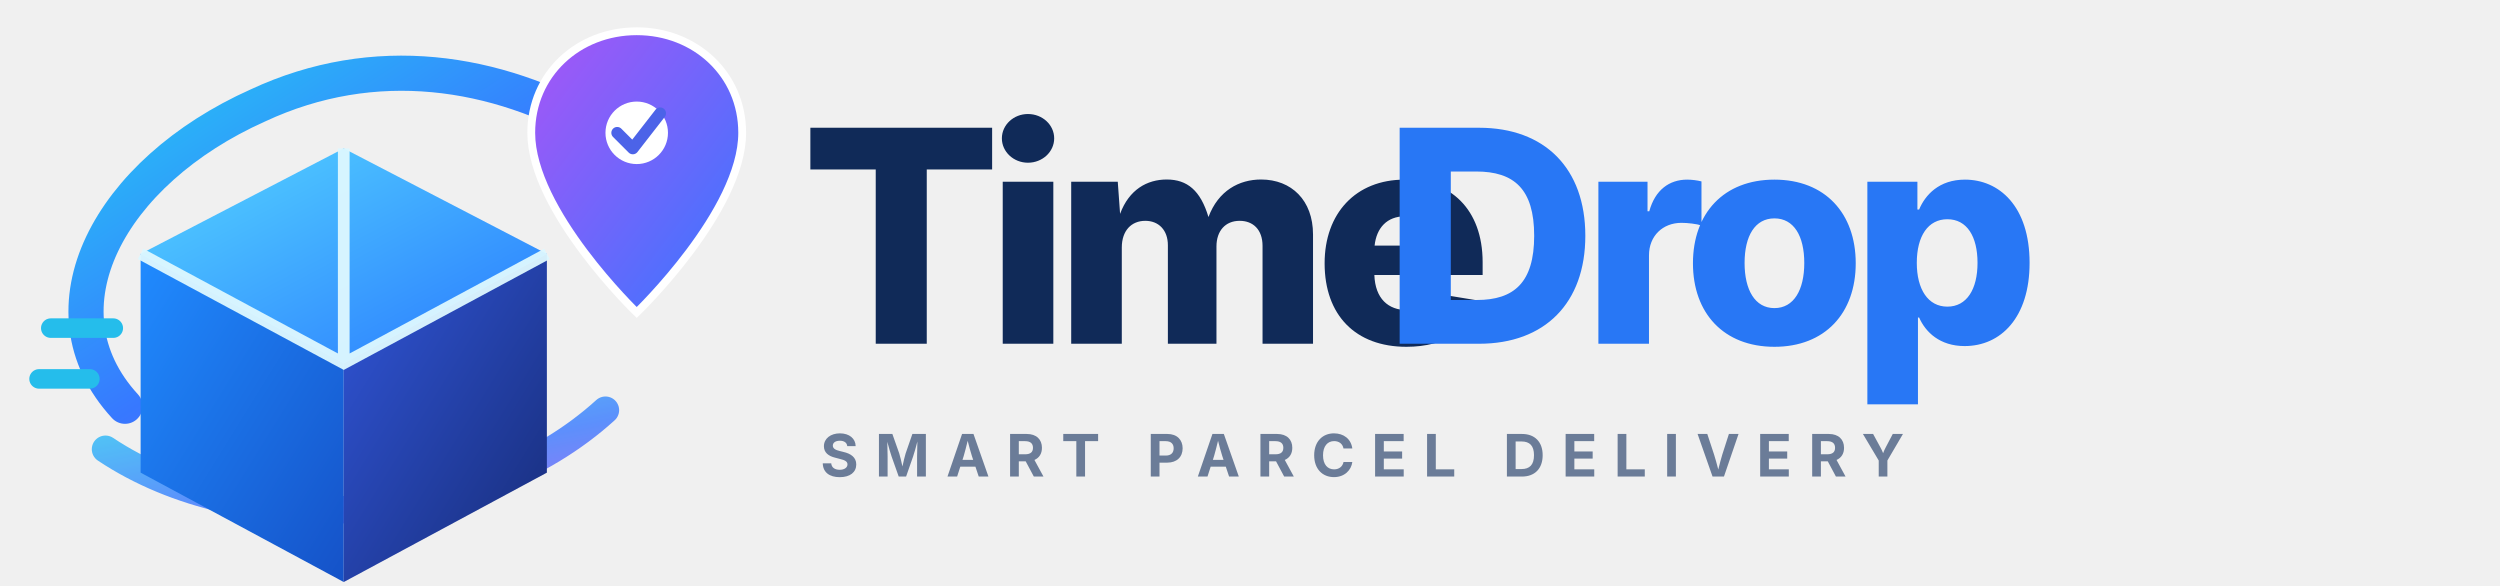
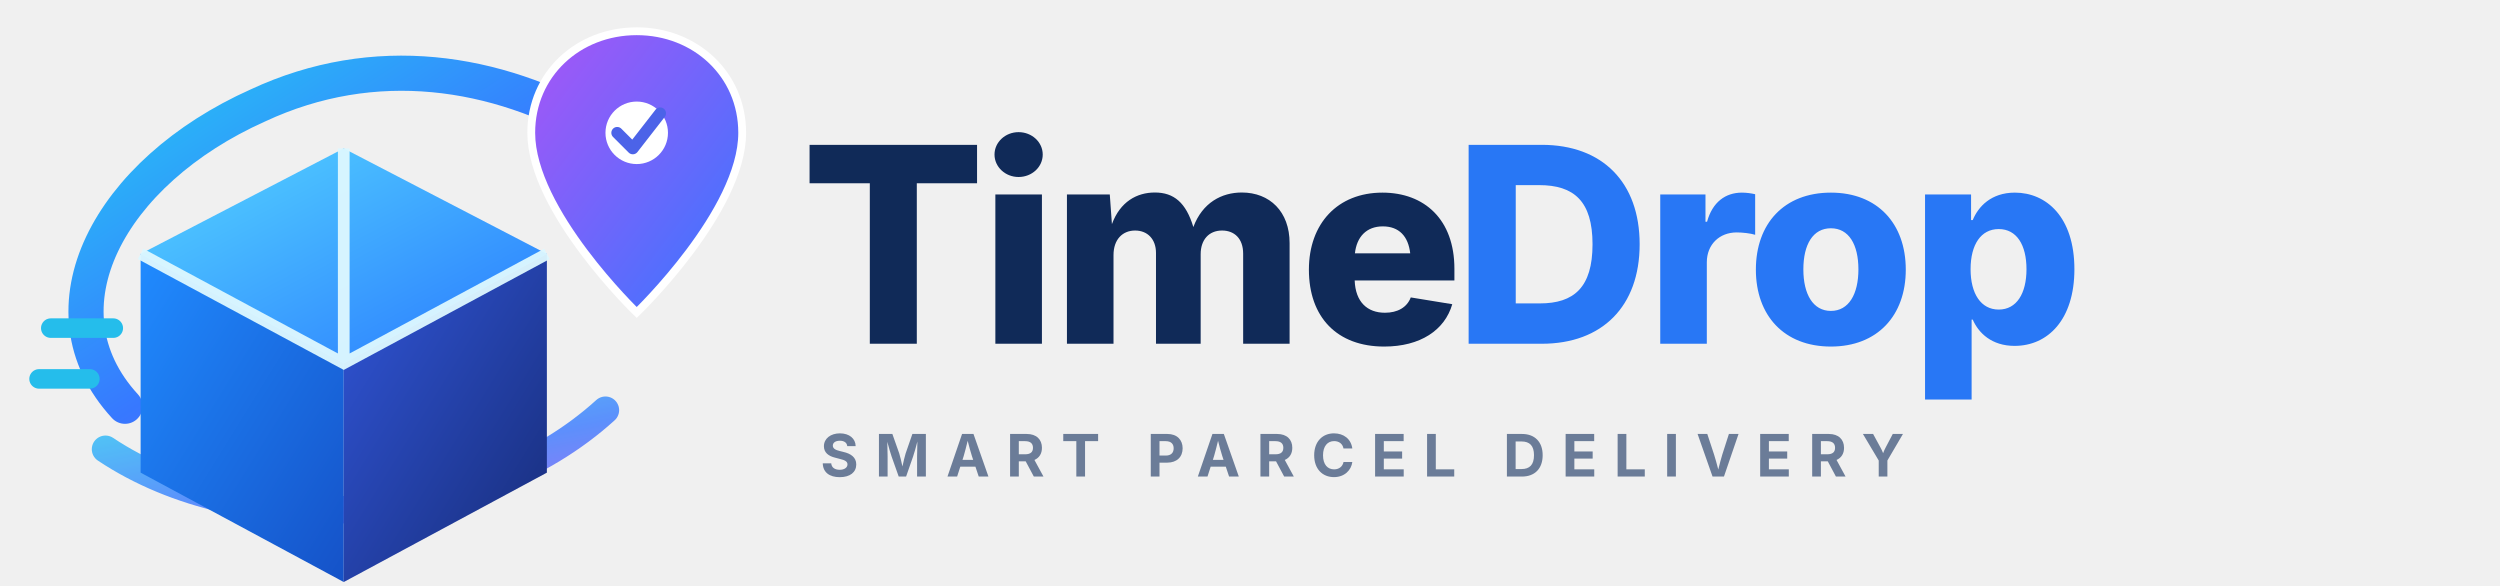
<svg xmlns="http://www.w3.org/2000/svg" viewBox="0 0 640 150" role="img" aria-labelledby="title desc">
  <defs>
    <linearGradient id="cubeTop" x1="0" y1="0" x2="1" y2="1">
      <stop stop-color="#55D6FF" />
      <stop offset="1" stop-color="#2877FF" />
    </linearGradient>
    <linearGradient id="cubeLeft" x1="0" y1="0" x2="1" y2="1">
      <stop stop-color="#208BFF" />
      <stop offset="1" stop-color="#1552C8" />
    </linearGradient>
    <linearGradient id="cubeRight" x1="0" y1="0" x2="1" y2="1">
      <stop stop-color="#3156D9" />
      <stop offset="1" stop-color="#172C78" />
    </linearGradient>
    <linearGradient id="orbit" x1="0" y1="0" x2="1" y2="1">
      <stop stop-color="#25C9F5" />
      <stop offset=".55" stop-color="#3778FF" />
      <stop offset="1" stop-color="#8755F5" />
    </linearGradient>
    <linearGradient id="pin" x1="0" y1="0" x2="1" y2="1">
      <stop stop-color="#A855F7" />
      <stop offset="1" stop-color="#3677FF" />
    </linearGradient>
  </defs>
  <g transform="translate(10 6)">
    <path d="M22 98C-1 73 18 38 56 21 86 7 117 12 143 27" fill="none" stroke="url(#orbit)" stroke-width="9" stroke-linecap="round" />
    <path d="M17 109C53 133 112 129 145 99" fill="none" stroke="url(#orbit)" stroke-width="7" stroke-linecap="round" opacity=".8" />
    <path d="M78 32 130 59 78 87 26 59Z" fill="url(#cubeTop)" />
    <path d="M26 59 78 87V143L26 115Z" fill="url(#cubeLeft)" />
    <path d="M130 59 78 87V143L130 115Z" fill="url(#cubeRight)" />
    <path d="M78 32V87M26 59 78 87 130 59" fill="none" stroke="#DDF8FF" stroke-width="3" opacity=".95" />
    <path d="M126 28c0-15 12-26 27-26s27 11 27 26c0 20-27 46-27 46s-27-26-27-46Z" fill="url(#pin)" stroke="#fff" stroke-width="2" />
    <circle cx="153" cy="28" r="8" fill="#fff" />
    <path d="m148 28 4 4 7-9" fill="none" stroke="#4C63E8" stroke-width="3" stroke-linecap="round" stroke-linejoin="round" />
    <path d="M3 78h16M0 91h13" stroke="#25BDEB" stroke-width="5" stroke-linecap="round" />
  </g>
-   <text x="205" y="88" font-family="Inter,Arial,sans-serif" font-size="76" font-weight="800" letter-spacing="-4" fill="#102A58">Time</text>
-   <text x="354" y="88" font-family="Inter,Arial,sans-serif" font-size="76" font-weight="800" letter-spacing="-4" fill="#2877F5">Drop</text>
+   <text x="205" y="88" font-family="Inter,Arial,sans-serif" font-size="70" font-weight="800" letter-spacing="-1.5" fill="#102A58">Time</text>
+   <text x="372" y="88" font-family="Inter,Arial,sans-serif" font-size="70" font-weight="800" letter-spacing="-1.5" fill="#2877F5">Drop</text>
  <text x="210" y="122" font-family="Inter,Arial,sans-serif" font-size="15" font-weight="700" letter-spacing="4.2" fill="#6B7C98">SMART PARCEL DELIVERY</text>
</svg>
